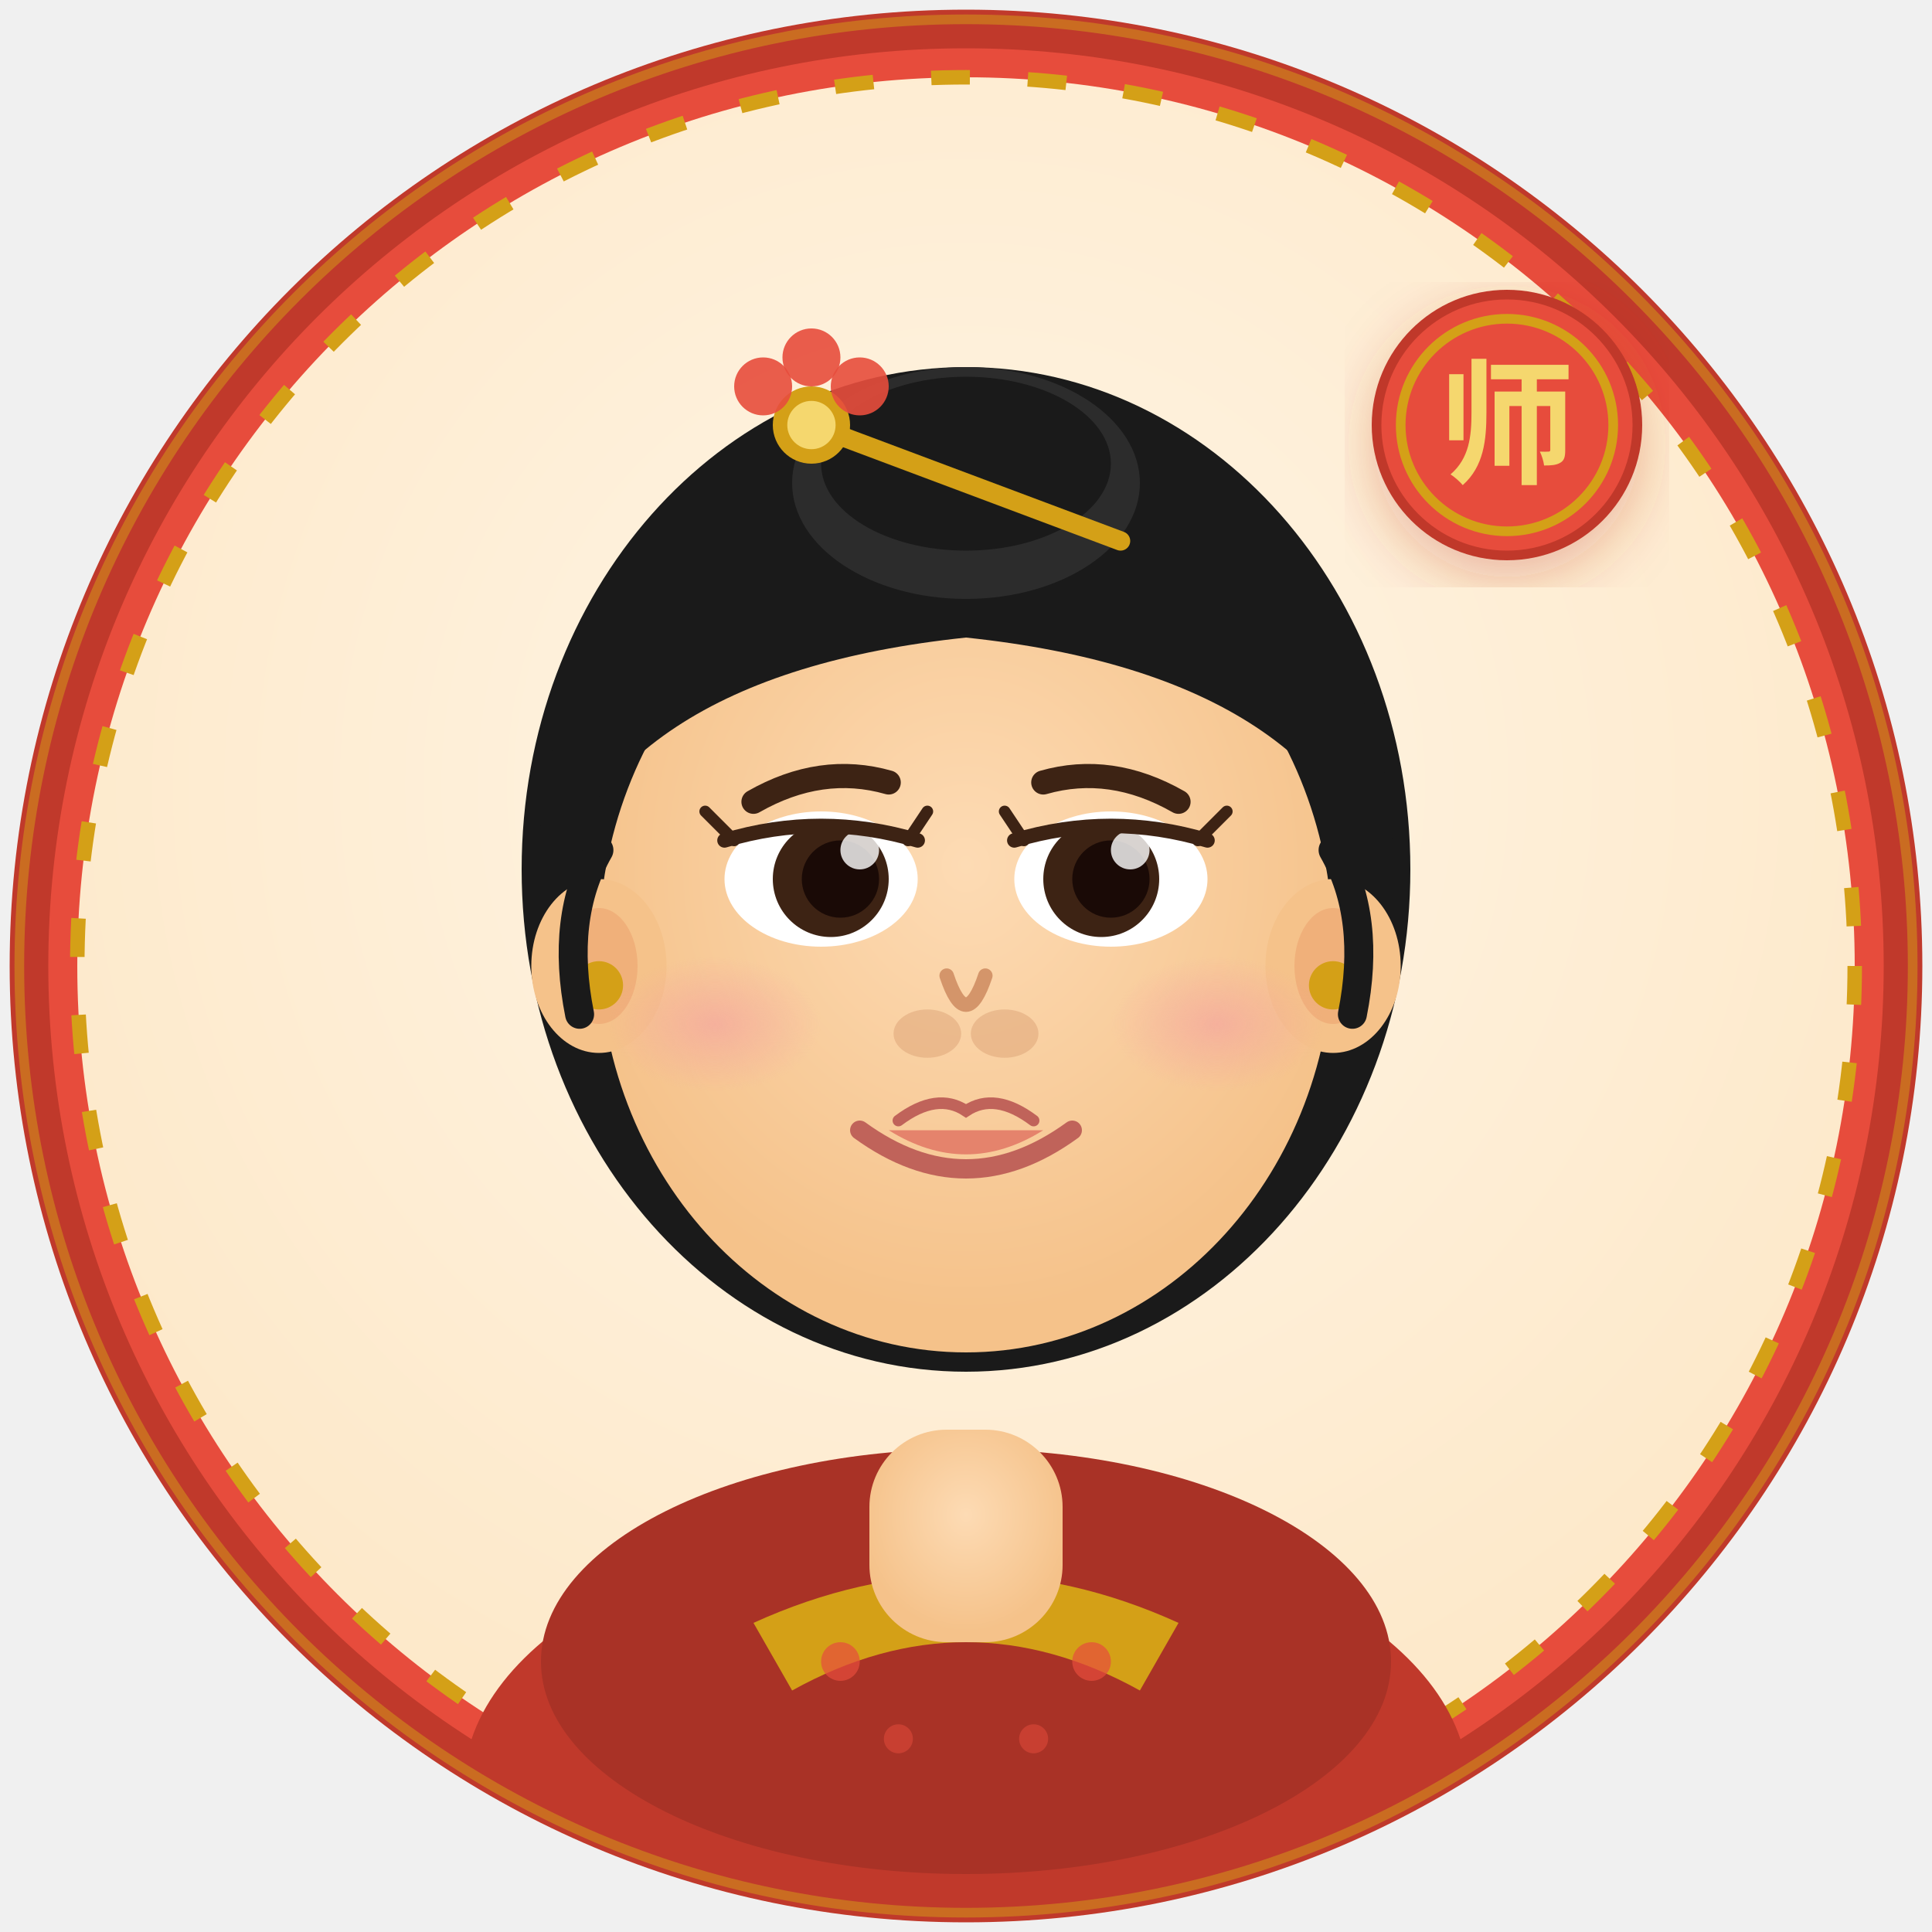
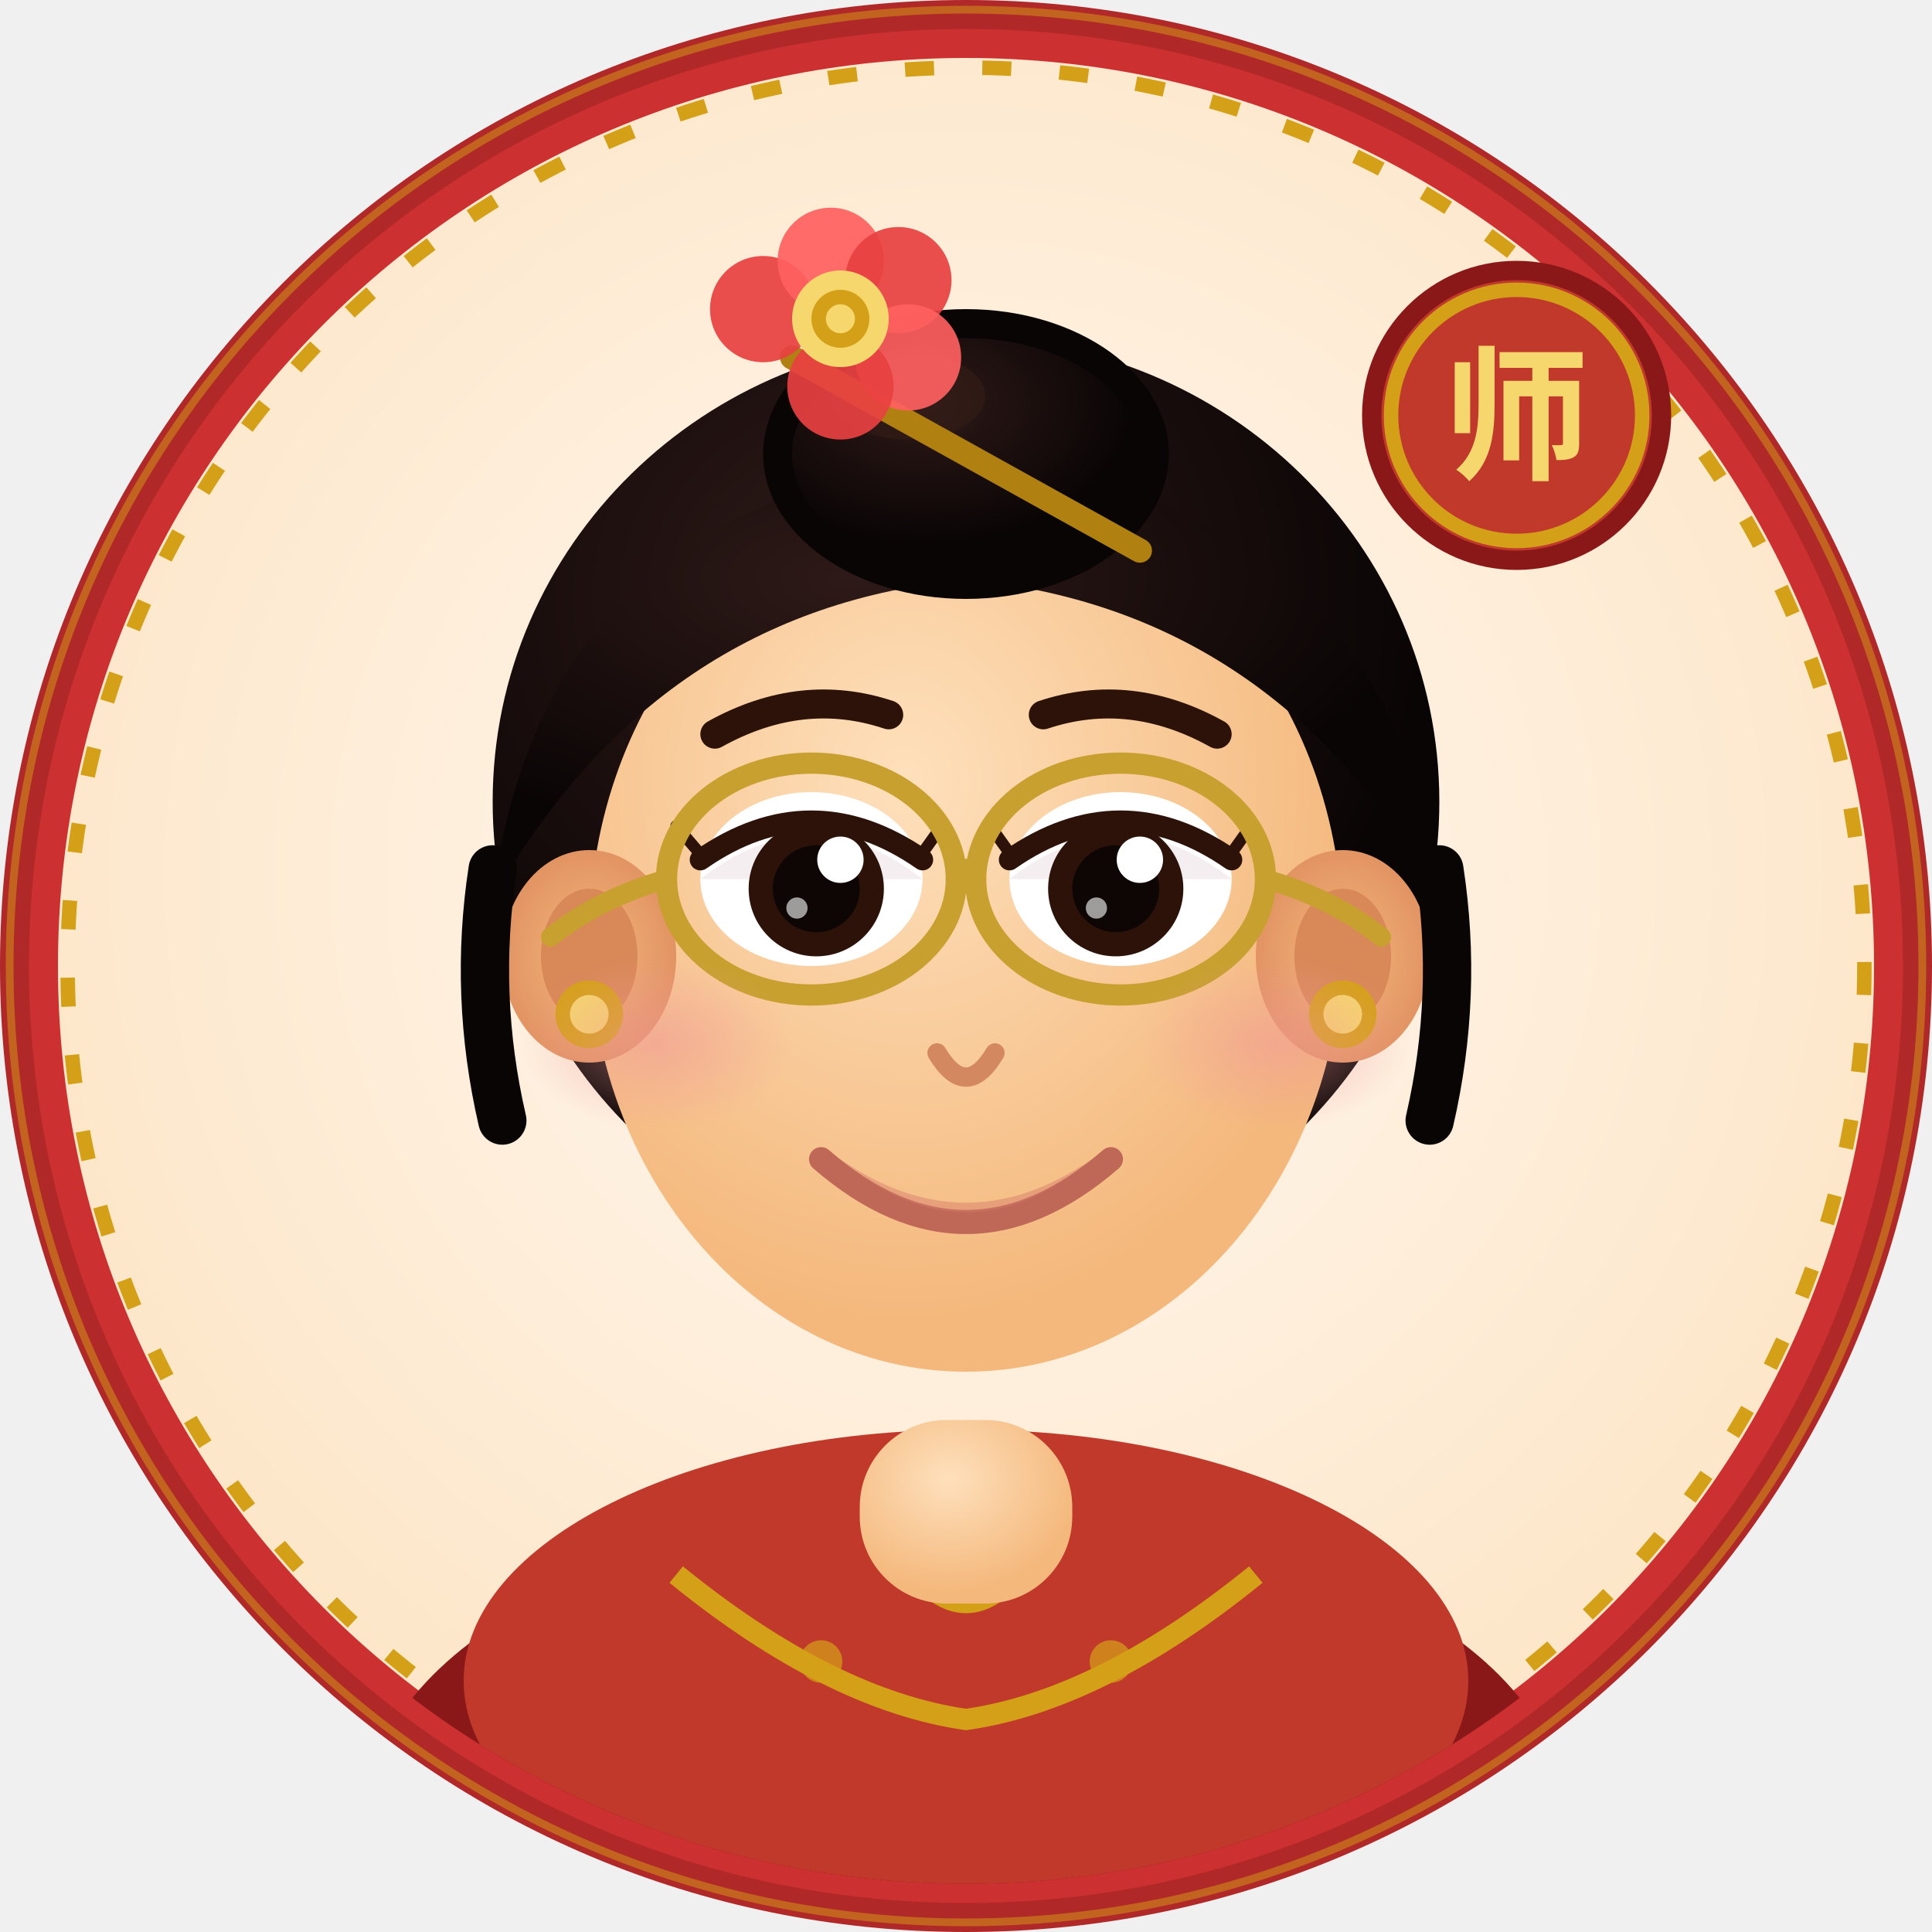
<svg xmlns="http://www.w3.org/2000/svg" viewBox="0 0 200 200" width="200" height="200">
  <defs>
-     <radialGradient id="bgGrad" cx="50%" cy="40%" r="60%">
-       <stop offset="0%" stop-color="#fff5e6" />
-       <stop offset="100%" stop-color="#fde8c8" />
+     <radialGradient id="bg" cx="50%" cy="45%" r="55%">
+       <stop offset="0%" stop-color="#fff8f2" />
+       <stop offset="100%" stop-color="#fde6c8" />
    </radialGradient>
-     <radialGradient id="faceGrad" cx="50%" cy="40%" r="55%">
-       <stop offset="0%" stop-color="#fddbb4" />
-       <stop offset="100%" stop-color="#f5c28a" />
+     <radialGradient id="skin" cx="42%" cy="32%" r="62%">
+       <stop offset="0%" stop-color="#fee0bc" />
+       <stop offset="100%" stop-color="#f4b87c" />
    </radialGradient>
-     <radialGradient id="cheekGrad" cx="50%" cy="50%" r="50%">
-       <stop offset="0%" stop-color="#f4a0a0" stop-opacity="0.6" />
-       <stop offset="100%" stop-color="#f4a0a0" stop-opacity="0" />
+     <radialGradient id="skin-ear" cx="50%" cy="50%" r="55%">
+       <stop offset="0%" stop-color="#f4b87c" />
+       <stop offset="100%" stop-color="#e09060" />
    </radialGradient>
-     <clipPath id="circle">
-       <circle cx="100" cy="100" r="98" />
+     <radialGradient id="cheek" cx="50%" cy="50%" r="50%">
+       <stop offset="0%" stop-color="#f09898" stop-opacity="0.55" />
+       <stop offset="100%" stop-color="#f09898" stop-opacity="0" />
+     </radialGradient>
+     <radialGradient id="hair-r" cx="38%" cy="28%" r="60%">
+       <stop offset="0%" stop-color="#2e1a18" />
+       <stop offset="100%" stop-color="#0a0505" />
+     </radialGradient>
+     <clipPath id="scene">
+       <circle cx="100" cy="100" r="95" />
    </clipPath>
-     <filter id="shadow" x="-10%" y="-10%" width="120%" height="120%">
-       <feDropShadow dx="0" dy="2" stdDeviation="3" flood-color="#c0392b" flood-opacity="0.3" />
-     </filter>
  </defs>
-   <circle cx="100" cy="100" r="99" fill="#c0392b" />
-   <circle cx="100" cy="100" r="95" fill="#e74c3c" />
-   <circle cx="100" cy="100" r="92" fill="url(#bgGrad)" />
-   <circle cx="100" cy="100" r="92" fill="none" stroke="#d4a017" stroke-width="1.5" stroke-dasharray="4 6" />
-   <g clip-path="url(#circle)">
-     <ellipse cx="100" cy="185" rx="52" ry="28" fill="#c0392b" />
-     <ellipse cx="100" cy="172" rx="44" ry="22" fill="#a93226" />
-     <path d="M78 168 Q100 158 122 168 L118 175 Q100 165 82 175 Z" fill="#d4a017" />
-     <circle cx="100" cy="162" r="3" fill="#f5d76e" />
-     <circle cx="100" cy="155" r="2.5" fill="#f5d76e" />
-     <circle cx="87" cy="172" r="2" fill="#e74c3c" opacity="0.7" />
-     <circle cx="113" cy="172" r="2" fill="#e74c3c" opacity="0.7" />
-     <circle cx="93" cy="180" r="1.5" fill="#e74c3c" opacity="0.5" />
-     <circle cx="107" cy="180" r="1.5" fill="#e74c3c" opacity="0.5" />
-     <rect x="90" y="148" width="20" height="22" rx="8" fill="url(#faceGrad)" />
-     <ellipse cx="100" cy="90" rx="46" ry="52" fill="#1a1a1a" />
-     <ellipse cx="100" cy="98" rx="38" ry="42" fill="url(#faceGrad)" />
-     <ellipse cx="62" cy="100" rx="7" ry="9" fill="#f5c28a" />
-     <ellipse cx="138" cy="100" rx="7" ry="9" fill="#f5c28a" />
-     <ellipse cx="62" cy="100" rx="4" ry="6" fill="#f0b07a" />
-     <ellipse cx="138" cy="100" rx="4" ry="6" fill="#f0b07a" />
-     <circle cx="62" cy="102" r="2.5" fill="#d4a017" />
-     <circle cx="138" cy="102" r="2.5" fill="#d4a017" />
-     <path d="M56 95 Q54 68 72 58 Q86 50 100 48 Q114 50 128 58 Q146 68 144 95 Q138 70 100 66 Q62 70 56 95 Z" fill="#1a1a1a" />
-     <ellipse cx="100" cy="50" rx="18" ry="12" fill="#2c2c2c" />
-     <ellipse cx="100" cy="48" rx="15" ry="9" fill="#1a1a1a" />
-     <line x1="84" y1="44" x2="116" y2="56" stroke="#d4a017" stroke-width="2" stroke-linecap="round" />
-     <circle cx="84" cy="44" r="4" fill="#d4a017" />
-     <circle cx="84" cy="44" r="2" fill="#f5d76e" />
-     <circle cx="79" cy="40" r="3" fill="#e74c3c" opacity="0.9" />
-     <circle cx="84" cy="37" r="3" fill="#e74c3c" opacity="0.9" />
-     <circle cx="89" cy="40" r="3" fill="#e74c3c" opacity="0.9" />
-     <circle cx="84" cy="44" r="2.5" fill="#f5d76e" />
-     <path d="M62 88 Q58 95 60 105" stroke="#1a1a1a" stroke-width="3" fill="none" stroke-linecap="round" />
-     <path d="M138 88 Q142 95 140 105" stroke="#1a1a1a" stroke-width="3" fill="none" stroke-linecap="round" />
-     <path d="M78 83 Q85 79 92 81" stroke="#3d2314" stroke-width="2.5" fill="none" stroke-linecap="round" />
-     <path d="M108 81 Q115 79 122 83" stroke="#3d2314" stroke-width="2.5" fill="none" stroke-linecap="round" />
-     <ellipse cx="85" cy="91" rx="10" ry="7" fill="white" />
-     <ellipse cx="115" cy="91" rx="10" ry="7" fill="white" />
-     <circle cx="86" cy="91" r="6" fill="#3d2314" />
-     <circle cx="114" cy="91" r="6" fill="#3d2314" />
-     <circle cx="87" cy="91" r="4" fill="#1a0a06" />
-     <circle cx="115" cy="91" r="4" fill="#1a0a06" />
-     <circle cx="89" cy="88" r="2" fill="white" opacity="0.8" />
-     <circle cx="117" cy="88" r="2" fill="white" opacity="0.8" />
-     <path d="M75 87 Q85 84 95 87" stroke="#3d2314" stroke-width="1.5" fill="none" stroke-linecap="round" />
-     <path d="M105 87 Q115 84 125 87" stroke="#3d2314" stroke-width="1.5" fill="none" stroke-linecap="round" />
-     <line x1="76" y1="87" x2="73" y2="84" stroke="#3d2314" stroke-width="1.2" stroke-linecap="round" />
-     <line x1="94" y1="87" x2="96" y2="84" stroke="#3d2314" stroke-width="1.2" stroke-linecap="round" />
-     <line x1="106" y1="87" x2="104" y2="84" stroke="#3d2314" stroke-width="1.2" stroke-linecap="round" />
-     <line x1="124" y1="87" x2="127" y2="84" stroke="#3d2314" stroke-width="1.2" stroke-linecap="round" />
-     <path d="M98 101 Q100 107 102 101" stroke="#d4956a" stroke-width="1.5" fill="none" stroke-linecap="round" />
-     <ellipse cx="96" cy="107" rx="3.5" ry="2.5" fill="#d4956a" opacity="0.4" />
-     <ellipse cx="104" cy="107" rx="3.5" ry="2.5" fill="#d4956a" opacity="0.4" />
-     <ellipse cx="74" cy="106" rx="11" ry="7" fill="url(#cheekGrad)" />
-     <ellipse cx="126" cy="106" rx="11" ry="7" fill="url(#cheekGrad)" />
-     <path d="M89 117 Q100 125 111 117" stroke="#c0635a" stroke-width="2" fill="none" stroke-linecap="round" />
-     <path d="M92 117 Q100 122 108 117" fill="#e07060" opacity="0.8" />
-     <path d="M93 116 Q97 113 100 115 Q103 113 107 116" stroke="#c0635a" stroke-width="1.2" fill="none" stroke-linecap="round" />
+   <circle cx="100" cy="100" r="100" fill="#b02828" />
+   <circle cx="100" cy="100" r="97" fill="#cc3030" />
+   <circle cx="100" cy="100" r="94" fill="url(#bg)" />
+   <circle cx="100" cy="100" r="93" fill="none" stroke="#d4a017" stroke-width="1.5" stroke-dasharray="3 5" />
+   <g clip-path="url(#scene)">
+     <ellipse cx="100" cy="188" rx="62" ry="32" fill="#8b1818" />
+     <ellipse cx="100" cy="174" rx="52" ry="26" fill="#c0392b" />
+     <path d="M70,163 Q86,176 100,178 Q114,176 130,163" fill="none" stroke="#d4a017" stroke-width="2.2" />
+     <path d="M94,162 Q100,170 106,162" fill="none" stroke="#d4a017" stroke-width="2" stroke-linecap="round" />
+     <circle cx="100" cy="158" r="4" fill="#d4a017" />
+     <circle cx="100" cy="158" r="2.2" fill="#f5d76e" />
+     <circle cx="85" cy="172" r="2.2" fill="#d4a017" opacity="0.7" />
+     <circle cx="115" cy="172" r="2.2" fill="#d4a017" opacity="0.7" />
+     <rect x="89" y="147" width="22" height="19" rx="9" fill="url(#skin)" />
+     <ellipse cx="100" cy="83" rx="49" ry="48" fill="url(#hair-r)" />
+     <ellipse cx="100" cy="97" rx="39" ry="45" fill="url(#skin)" />
+     <ellipse cx="61" cy="99" rx="9" ry="11" fill="url(#skin-ear)" />
+     <ellipse cx="139" cy="99" rx="9" ry="11" fill="url(#skin-ear)" />
+     <ellipse cx="61" cy="99" rx="5" ry="7" fill="#d98858" />
+     <ellipse cx="139" cy="99" rx="5" ry="7" fill="#d98858" />
+     <circle cx="61" cy="105" r="3.5" fill="#d4a017" />
+     <circle cx="61" cy="105" r="2" fill="#f5d76e" />
+     <circle cx="139" cy="105" r="3.5" fill="#d4a017" />
+     <circle cx="139" cy="105" r="2" fill="#f5d76e" />
+     <path d="M51,93 Q56,52 100,47 Q144,52 149,93 Q132,63 100,60 Q68,63 51,93Z" fill="url(#hair-r)" />
+     <ellipse cx="100" cy="47" rx="21" ry="15" fill="#0a0505" />
+     <ellipse cx="100" cy="47" rx="18" ry="12" fill="url(#hair-r)" />
+     <ellipse cx="94" cy="41" rx="8" ry="4.5" fill="#3a2018" opacity="0.45" />
+     <line x1="82" y1="37" x2="118" y2="57" stroke="#b08010" stroke-width="2.5" stroke-linecap="round" />
+     <circle cx="79" cy="32" r="5.5" fill="#e84040" opacity="0.92" />
+     <circle cx="86" cy="27" r="5.5" fill="#ff6060" opacity="0.92" />
+     <circle cx="93" cy="29" r="5.5" fill="#e84040" opacity="0.92" />
+     <circle cx="94" cy="37" r="5.5" fill="#ff6060" opacity="0.92" />
+     <circle cx="87" cy="40" r="5.5" fill="#e84040" opacity="0.92" />
+     <circle cx="87" cy="33" r="5" fill="#f5d76e" />
+     <circle cx="87" cy="33" r="3" fill="#d4a017" />
+     <circle cx="87" cy="33" r="1.5" fill="#f5d76e" />
+     <path d="M51,90 Q49,103 52,116" stroke="#0a0505" stroke-width="5" fill="none" stroke-linecap="round" />
+     <path d="M149,90 Q151,103 148,116" stroke="#0a0505" stroke-width="5" fill="none" stroke-linecap="round" />
+     <path d="M74,76 Q83,71 92,74" stroke="#2c1208" stroke-width="3" fill="none" stroke-linecap="round" />
+     <path d="M108,74 Q117,71 126,76" stroke="#2c1208" stroke-width="3" fill="none" stroke-linecap="round" />
+     <ellipse cx="84" cy="91" rx="11.5" ry="9" fill="white" />
+     <path d="M72.5,91 Q84,82 95.5,91" fill="#c8a0b0" opacity="0.18" />
+     <circle cx="84.5" cy="92" r="7" fill="#2c1208" />
+     <circle cx="84.5" cy="92" r="4.5" fill="#0d0604" />
+     <circle cx="87" cy="89" r="2.4" fill="white" />
+     <circle cx="82.5" cy="94" r="1.1" fill="white" opacity="0.6" />
+     <path d="M72.5,89 Q84,81 95.5,89" fill="none" stroke="#2c1208" stroke-width="2.2" stroke-linecap="round" />
+     <line x1="73" y1="89" x2="70" y2="85.5" stroke="#2c1208" stroke-width="1.2" stroke-linecap="round" />
+     <line x1="95" y1="89" x2="97.5" y2="85.5" stroke="#2c1208" stroke-width="1.2" stroke-linecap="round" />
+     <ellipse cx="116" cy="91" rx="11.5" ry="9" fill="white" />
+     <path d="M104.5,91 Q116,82 127.5,91" fill="#c8a0b0" opacity="0.18" />
+     <circle cx="115.5" cy="92" r="7" fill="#2c1208" />
+     <circle cx="115.5" cy="92" r="4.5" fill="#0d0604" />
+     <circle cx="118" cy="89" r="2.4" fill="white" />
+     <circle cx="113.5" cy="94" r="1.1" fill="white" opacity="0.6" />
+     <path d="M104.5,89 Q116,81 127.5,89" fill="none" stroke="#2c1208" stroke-width="2.2" stroke-linecap="round" />
+     <line x1="105" y1="89" x2="102.5" y2="85.5" stroke="#2c1208" stroke-width="1.2" stroke-linecap="round" />
+     <line x1="127" y1="89" x2="129.5" y2="85.5" stroke="#2c1208" stroke-width="1.2" stroke-linecap="round" />
+     <ellipse cx="84" cy="91" rx="15" ry="12" fill="none" stroke="#c8a030" stroke-width="2.2" />
+     <ellipse cx="116" cy="91" rx="15" ry="12" fill="none" stroke="#c8a030" stroke-width="2.2" />
+     <path d="M99,91 Q100,89 101,91" fill="none" stroke="#c8a030" stroke-width="2.2" stroke-linecap="round" />
+     <path d="M69,91 Q62,93 57,97" fill="none" stroke="#c8a030" stroke-width="2" stroke-linecap="round" />
+     <path d="M131,91 Q138,93 143,97" fill="none" stroke="#c8a030" stroke-width="2" stroke-linecap="round" />
+     <path d="M97,109 Q100,114 103,109" stroke="#d48860" stroke-width="2" fill="none" stroke-linecap="round" />
+     <ellipse cx="68" cy="108" rx="14" ry="9" fill="url(#cheek)" />
+     <ellipse cx="132" cy="108" rx="14" ry="9" fill="url(#cheek)" />
+     <path d="M85,120 Q100,133 115,120" stroke="#c06858" stroke-width="2.5" fill="none" stroke-linecap="round" />
+     <path d="M87,120 Q100,131 113,120 Q100,129 87,120Z" fill="#d47868" opacity="0.45" />
  </g>
-   <circle cx="100" cy="100" r="98" fill="none" stroke="#d4a017" stroke-width="1" opacity="0.5" />
-   <circle cx="156" cy="44" r="14" fill="#c0392b" filter="url(#shadow)" />
-   <circle cx="156" cy="44" r="13" fill="#e74c3c" />
-   <circle cx="156" cy="44" r="11" fill="none" stroke="#d4a017" stroke-width="1" />
-   <text x="156" y="49" text-anchor="middle" font-family="serif" font-size="14" fill="#f5d76e" font-weight="bold">师</text>
+   <circle cx="157" cy="43" r="16" fill="#8b1818" />
+   <circle cx="157" cy="43" r="14" fill="#c0392b" />
+   <circle cx="157" cy="43" r="13" fill="none" stroke="#d4a017" stroke-width="1.5" />
+   <text x="157" y="48.5" text-anchor="middle" font-family="serif" font-size="15" fill="#f5d76e" font-weight="bold">师</text>
+   <circle cx="100" cy="100" r="99" fill="none" stroke="#d4a017" stroke-width="0.8" opacity="0.5" />
</svg>
